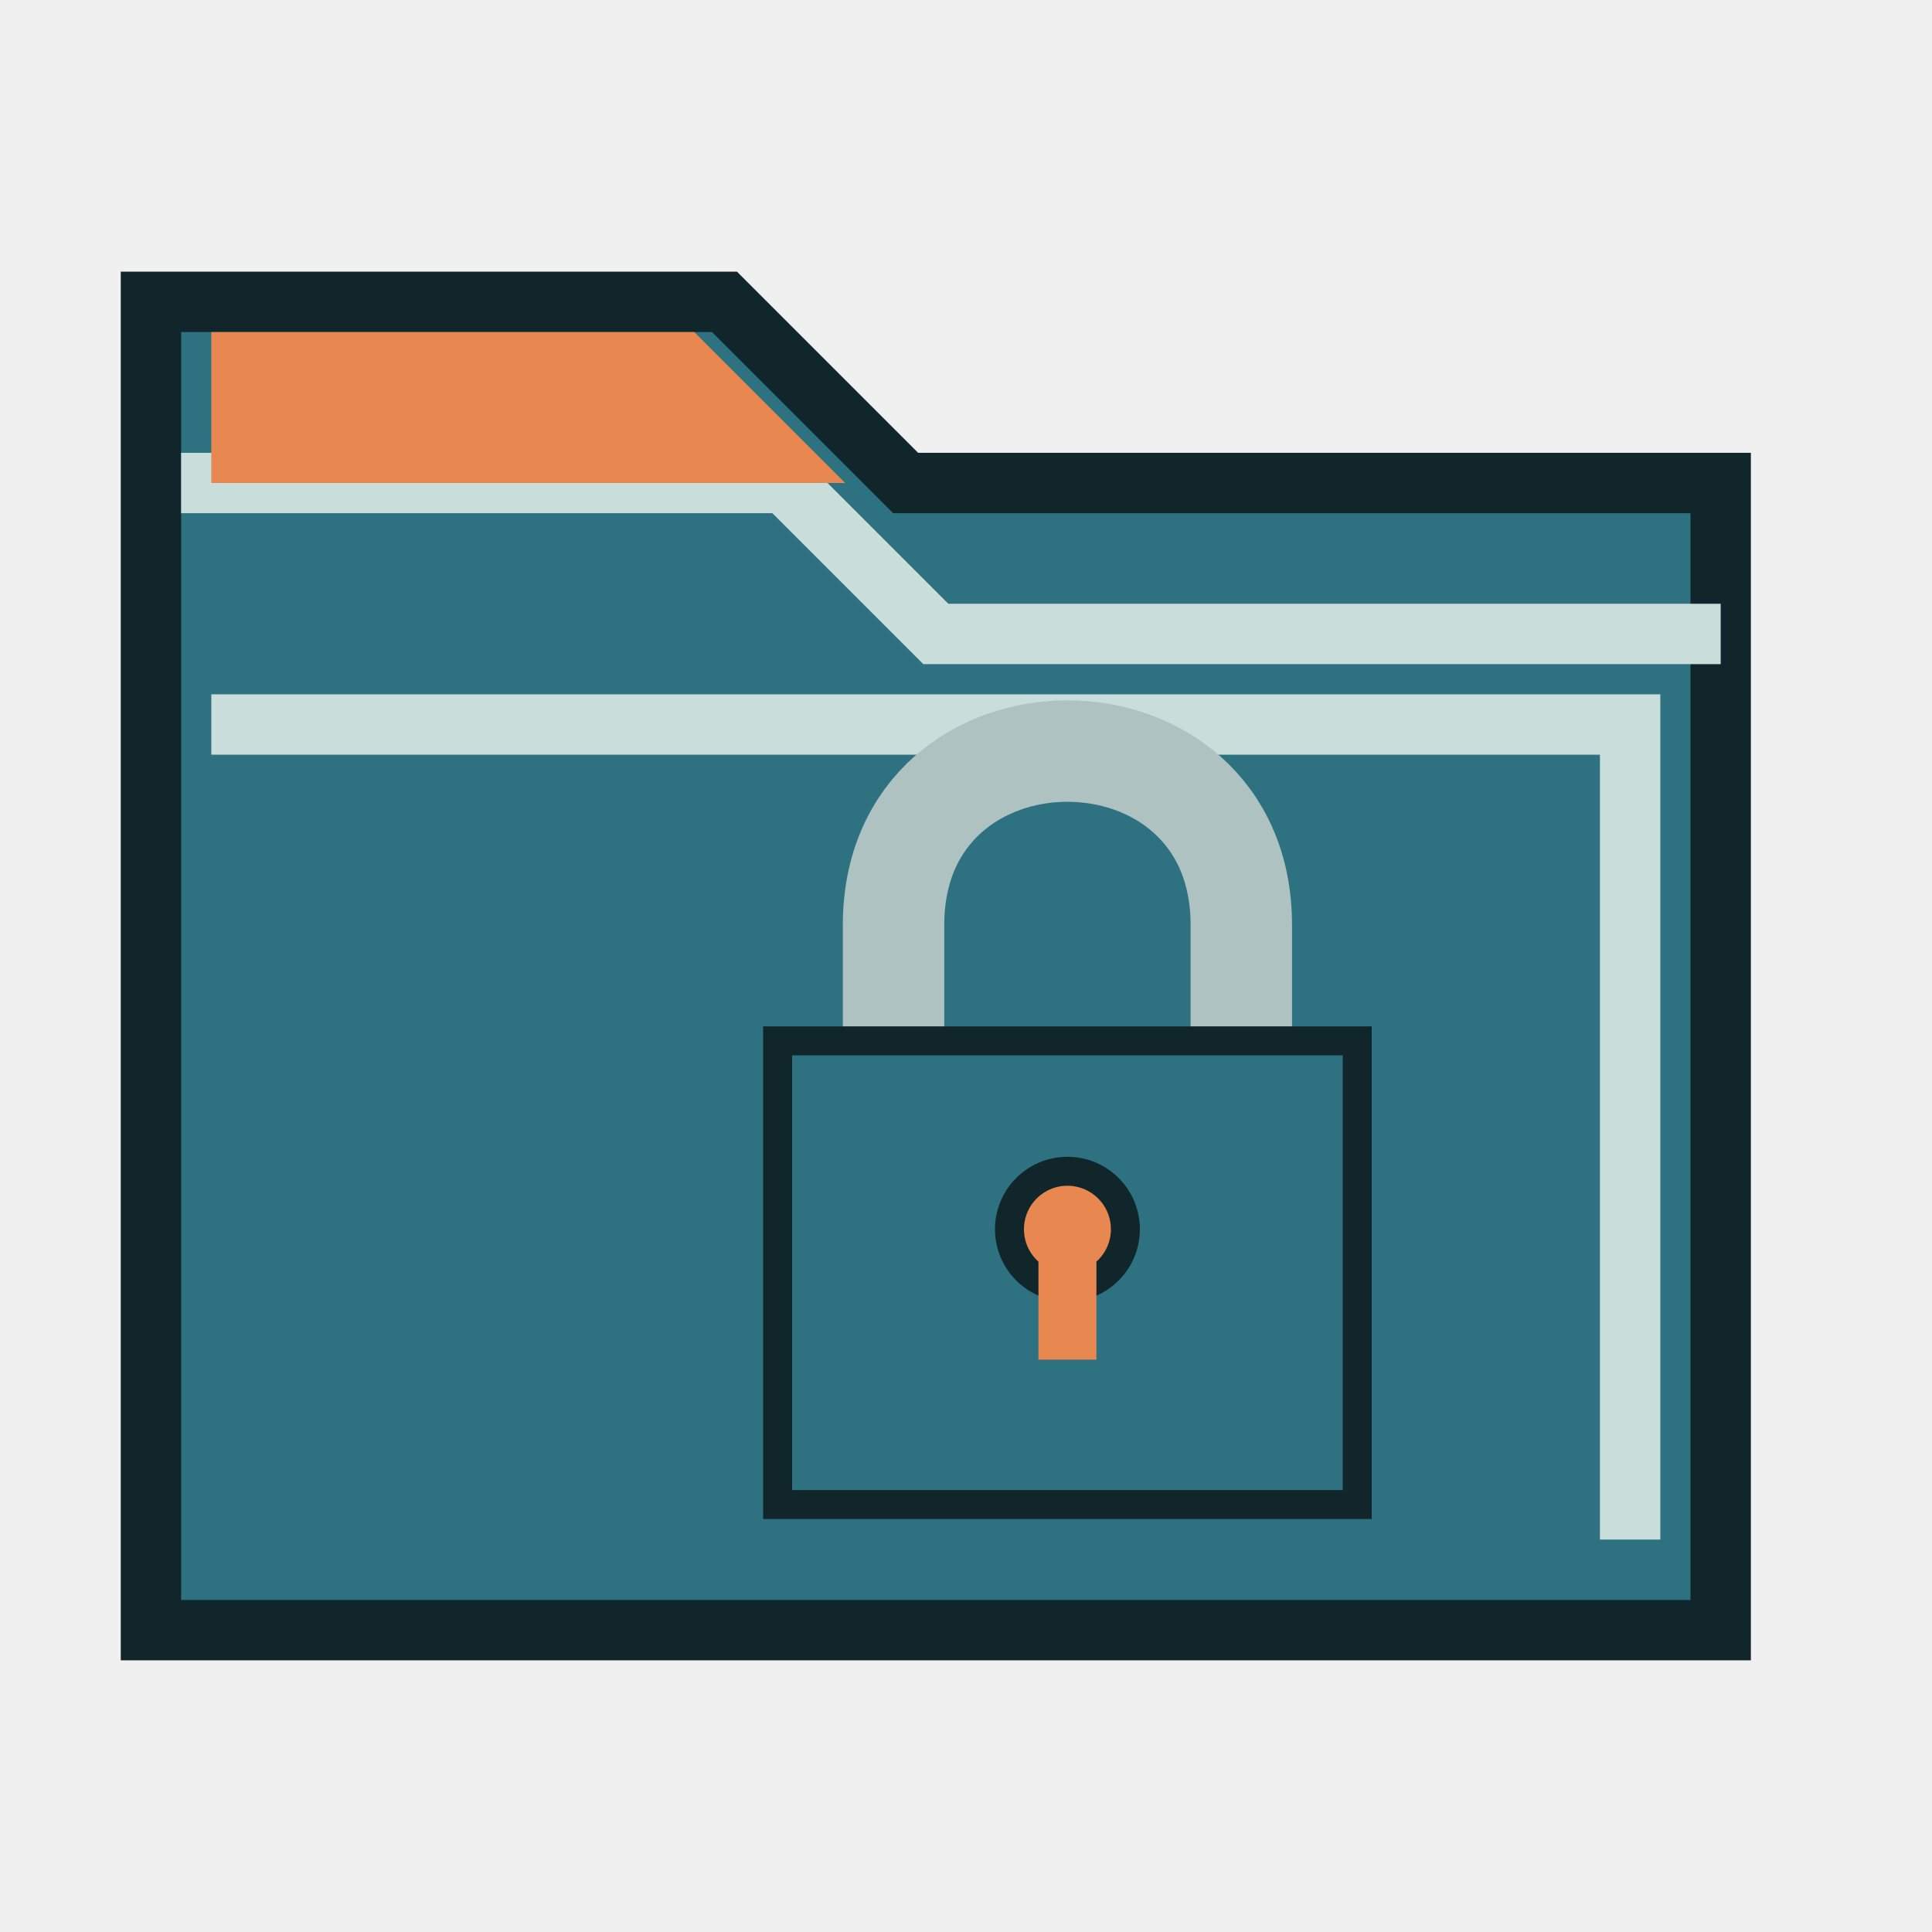
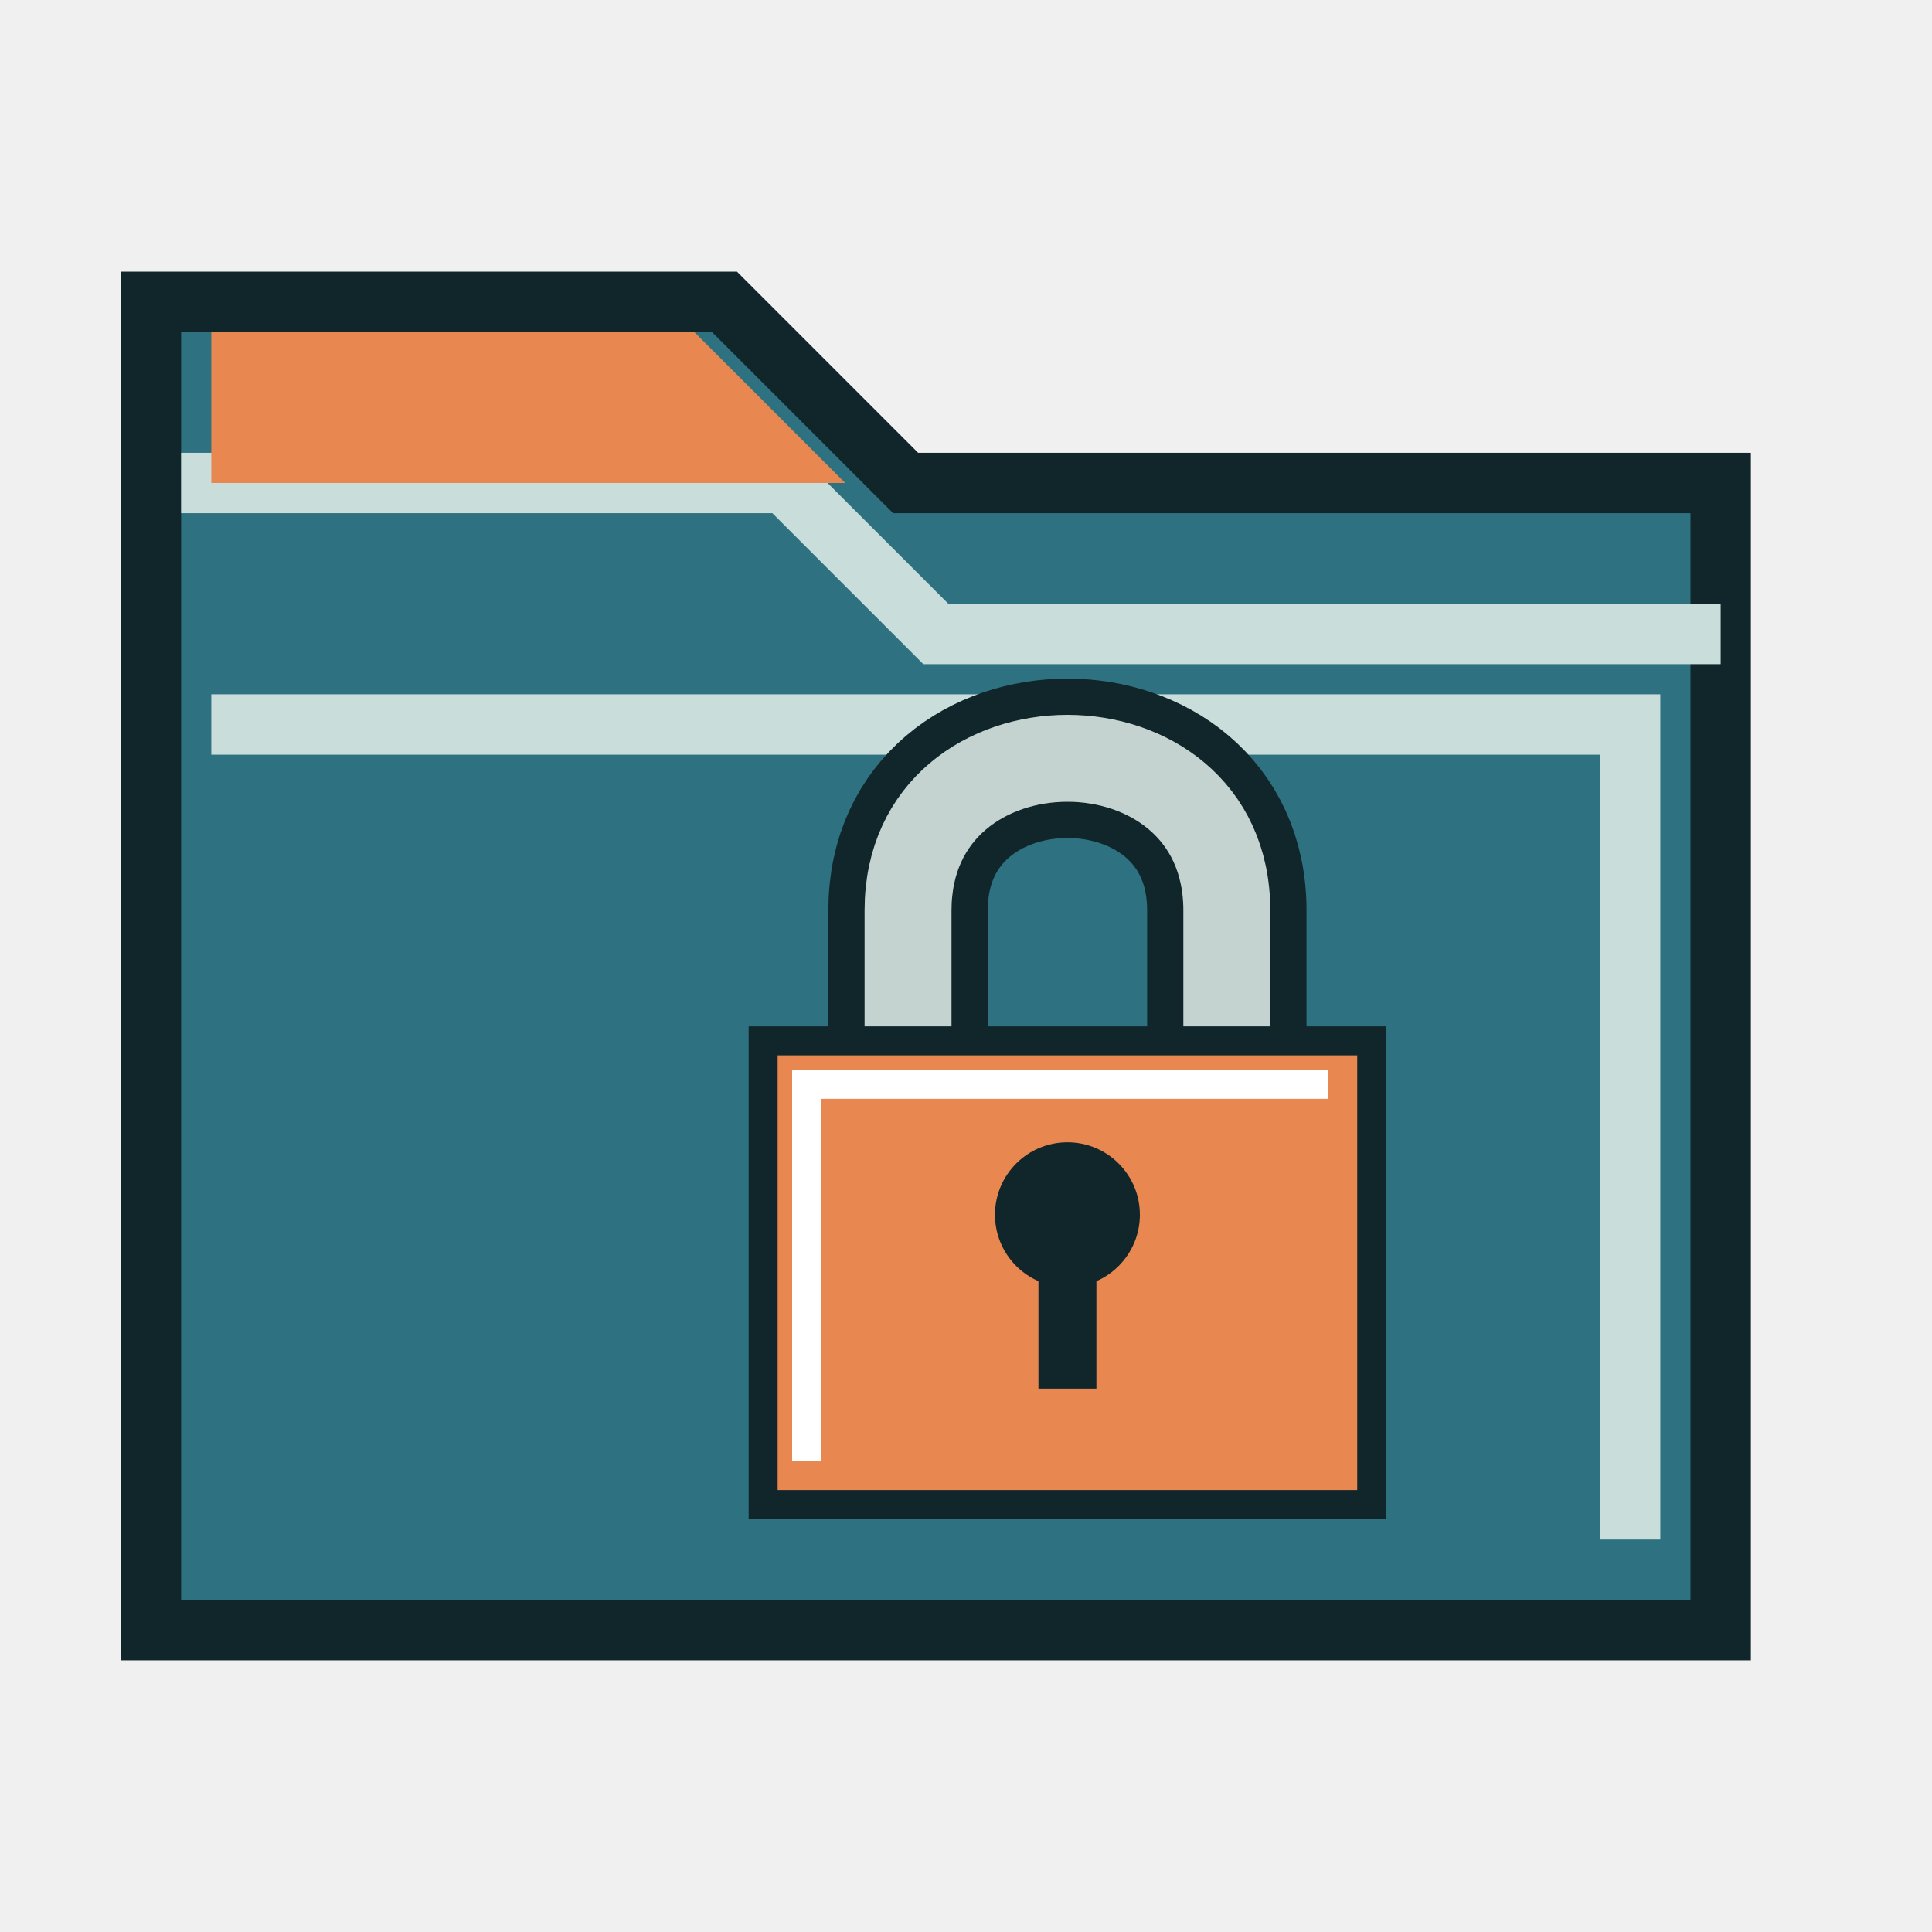
<svg xmlns="http://www.w3.org/2000/svg" width="64" height="64" viewBox="0 0 64 64">
  <path d="M5 16V10H24L30 16H57V54H5Z" fill="#2e7180" stroke="#10262b" stroke-width="2" stroke-linejoin="miter" />
  <path d="M6 16H26L31 21H57" fill="none" stroke="#c9dedb" stroke-width="2" stroke-linejoin="miter" />
  <path d="M7 11H23L28 16H7Z" fill="#e8874f" stroke="none" stroke-width="2" stroke-linejoin="miter" />
  <path d="M7 24H54V51" fill="none" stroke="#c9dedb" stroke-width="2" stroke-linejoin="miter" />
  <g transform="translate(20 22) scale(0.48)">
-     <path d="M20 28V18C20 2 44 2 44 18V28" fill="none" stroke="#afc2c2" stroke-width="7" stroke-linejoin="miter" />
-     <rect x="12" y="26" width="40" height="32" fill="#2e7180" stroke="#10262b" stroke-width="2" />
-     <circle cx="32" cy="39" r="4" fill="#e8874f" stroke="#10262b" stroke-width="2" />
-     <rect x="30" y="41" width="4" height="7" fill="#e8874f" stroke="none" stroke-width="2" />
+     <path d="M21 28V17C21 3 43 3 43 17V28" fill="none" stroke="#10262b" stroke-width="11" stroke-linejoin="miter" />
+     <path d="M21 28V17C21 3 43 3 43 17V28" fill="none" stroke="#c4d2d0" stroke-width="6" stroke-linejoin="miter" />
+     <rect x="11" y="26" width="42" height="32" fill="#e8874f" stroke="#10262b" stroke-width="2" />
+     <path d="M14 55V29H50" fill="none" stroke="#ffffff" stroke-width="2" stroke-linejoin="miter" />
+     <circle cx="32" cy="38" r="5" fill="#10262b" stroke="none" stroke-width="2" />
+     <path d="M32 41V50" fill="none" stroke="#10262b" stroke-width="4" stroke-linejoin="miter" />
  </g>
</svg>
